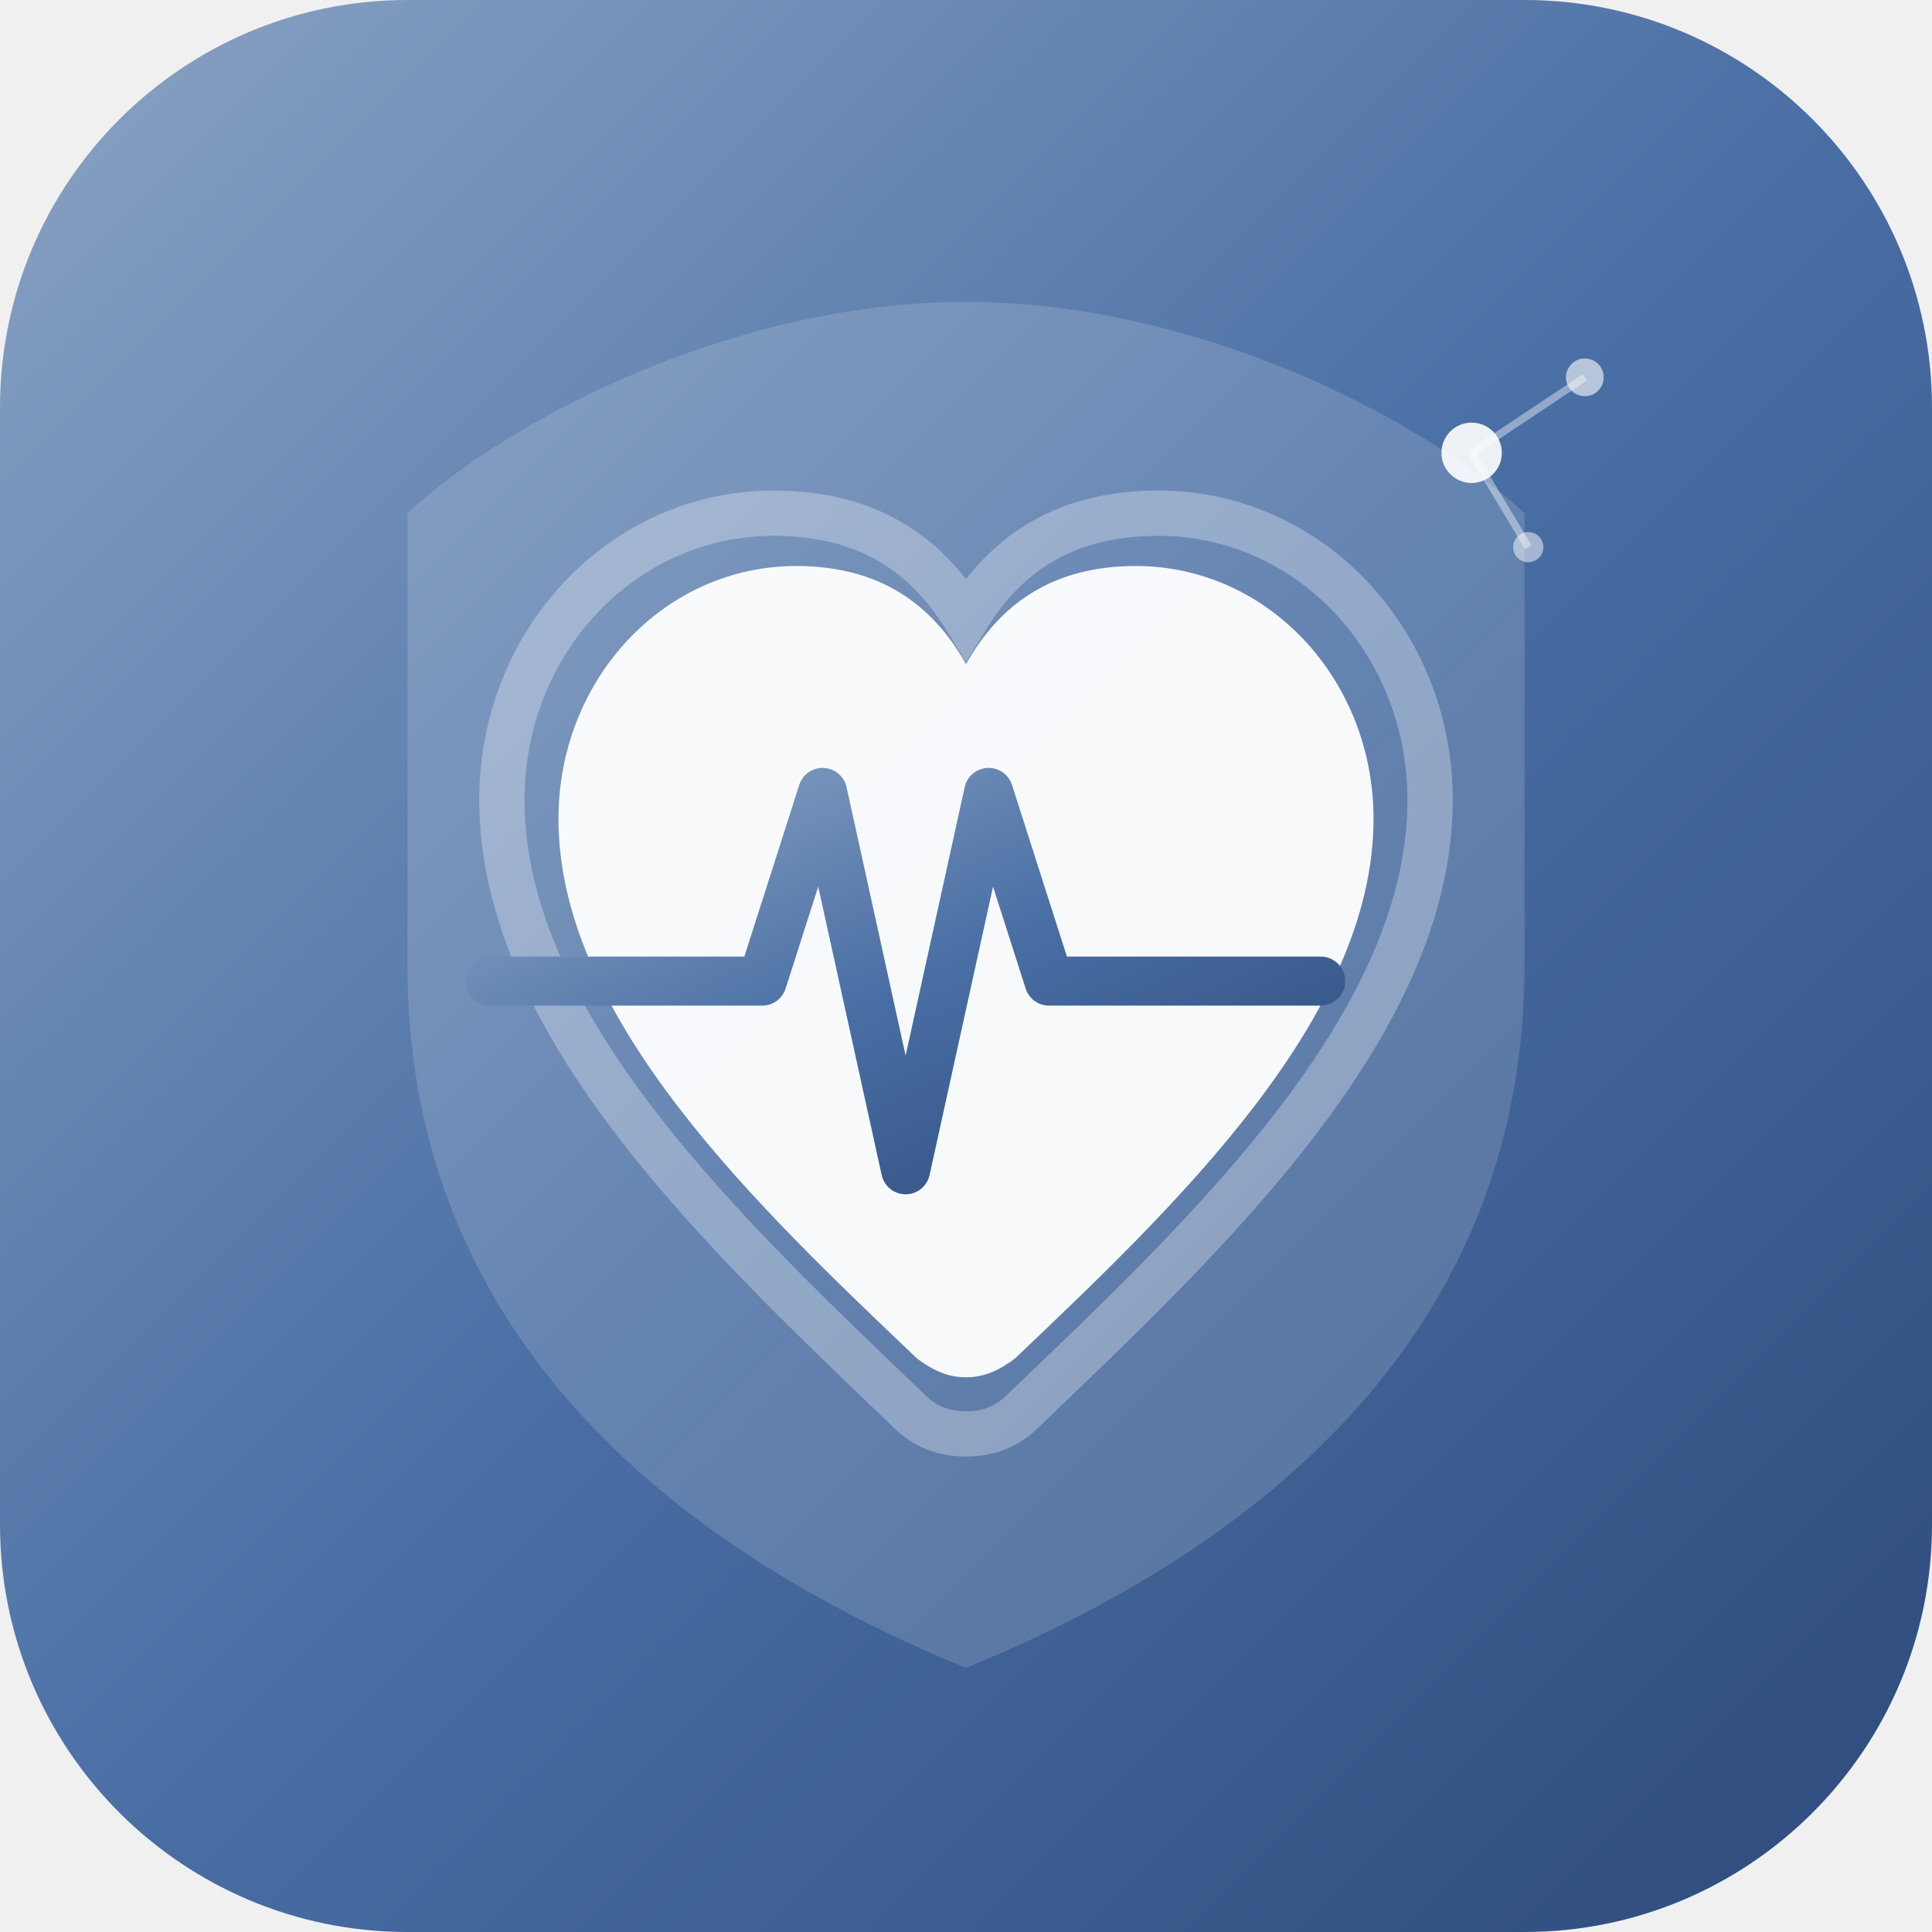
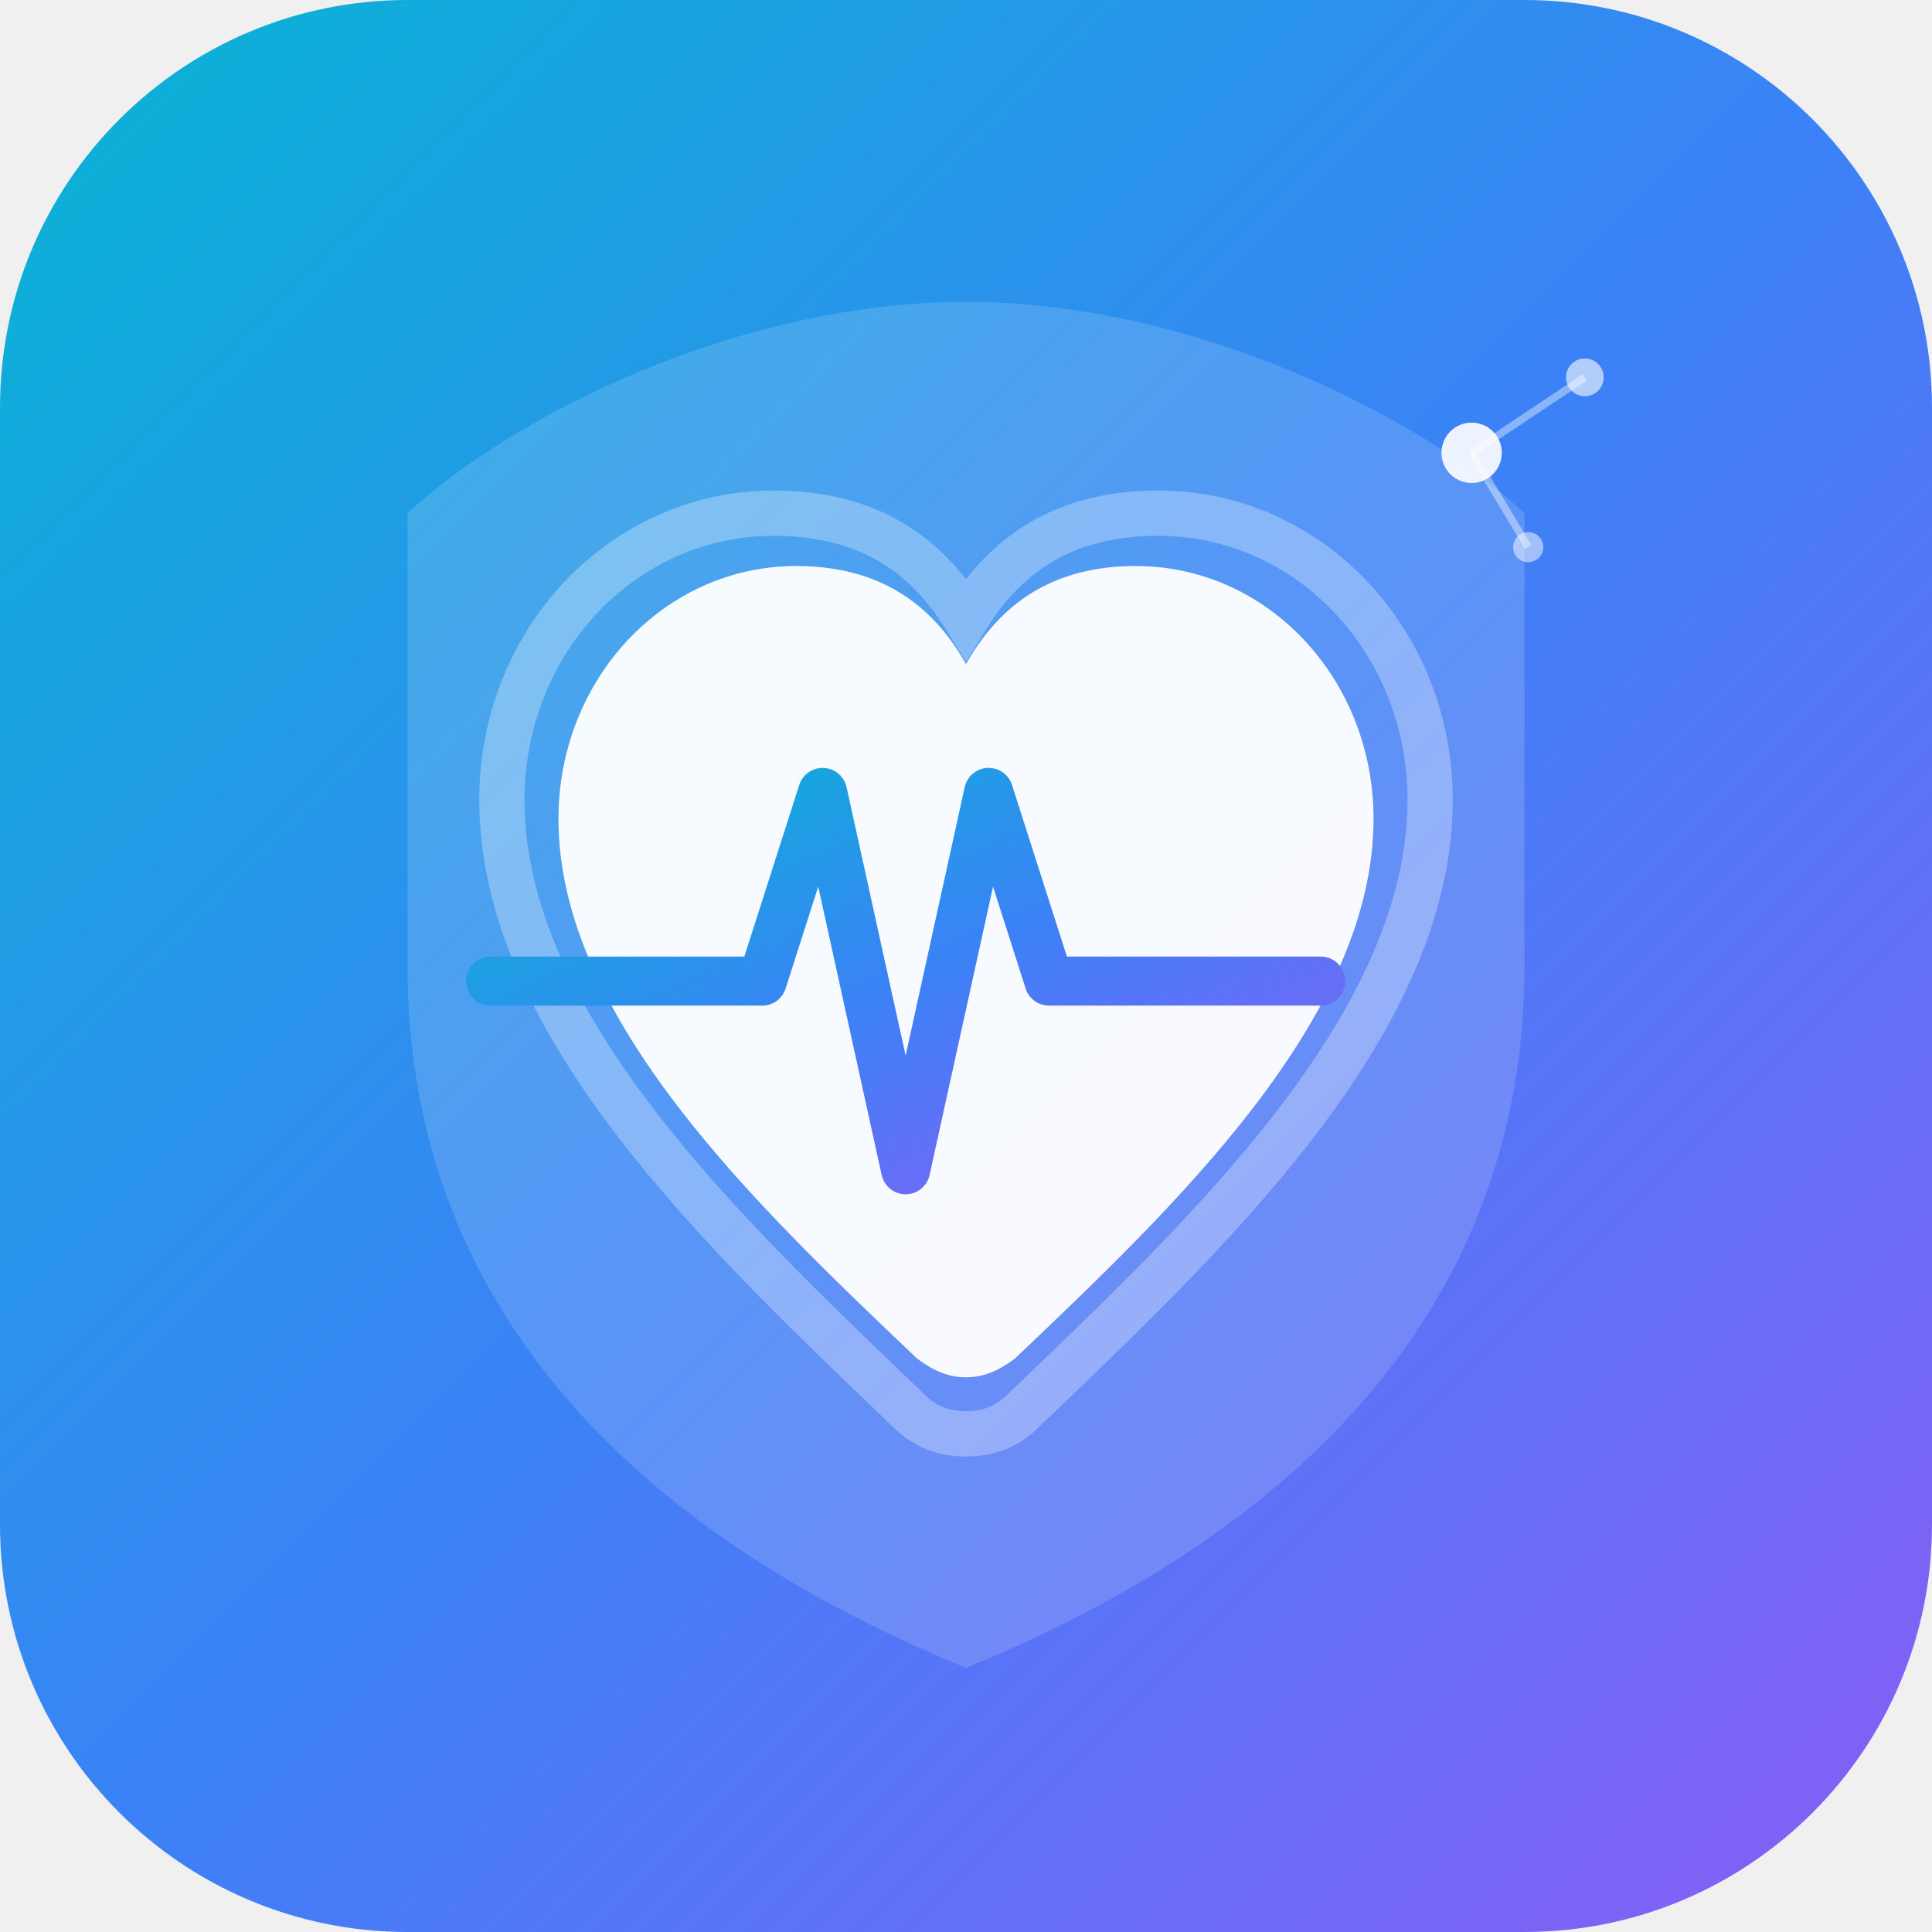
<svg xmlns="http://www.w3.org/2000/svg" viewBox="0 0 512 512">
  <defs>
    <linearGradient id="bg" x1="0%" y1="0%" x2="100%" y2="100%">
-       <stop offset="0%" style="stop-color:#8BA4C4" />
-       <stop offset="50%" style="stop-color:#4A6FA5" />
-       <stop offset="100%" style="stop-color:#2D4A7A" />
+       <stop offset="0%" style="stop-color:#06B6D4" />
+       <stop offset="50%" style="stop-color:#3B82F6" />
+       <stop offset="100%" style="stop-color:#8B5CF6" />
    </linearGradient>
    <linearGradient id="pulse" x1="0%" y1="0%" x2="100%" y2="0%">
      <stop offset="0%" style="stop-color:#ffffff;stop-opacity:0.6" />
      <stop offset="50%" style="stop-color:#ffffff;stop-opacity:1" />
      <stop offset="100%" style="stop-color:#ffffff;stop-opacity:0.6" />
    </linearGradient>
  </defs>
  <rect width="512" height="512" rx="108" fill="url(#bg)" />
  <path d="M256 80c-60 0-120 30-148 56v120c0 90 60 150 148 186 88-36 148-96 148-186V136C376 110 316 80 256 80z" fill="white" opacity="0.15" />
  <path d="M256 380c-6 0-11-2-15-6-48-46-108-102-108-162 0-42 32-76 72-76 24 0 40 10 51 28 11-18 27-28 51-28 40 0 72 34 72 76 0 60-60 116-108 162-4 4-9 6-15 6z" fill="none" stroke="white" stroke-width="12" opacity="0.3" />
  <path d="M256 365c-5 0-9-2-13-5-42-40-95-90-95-143 0-37 28-67 63-67 22 0 36 10 45 26 9-16 23-26 45-26 35 0 63 30 63 67 0 53-53 103-95 143-4 3-8 5-13 5z" fill="white" opacity="0.95" />
  <path d="M130 260h72l16-50 22 100 22-100 16 50h72" fill="none" stroke="url(#bg)" stroke-width="13" stroke-linecap="round" stroke-linejoin="round" />
  <circle cx="390" cy="120" r="8" fill="white" opacity="0.9" />
  <circle cx="420" cy="100" r="5" fill="white" opacity="0.6" />
  <circle cx="405" cy="145" r="4" fill="white" opacity="0.5" />
  <line x1="390" y1="120" x2="420" y2="100" stroke="white" stroke-width="2" opacity="0.4" />
  <line x1="390" y1="120" x2="405" y2="145" stroke="white" stroke-width="2" opacity="0.4" />
</svg>
